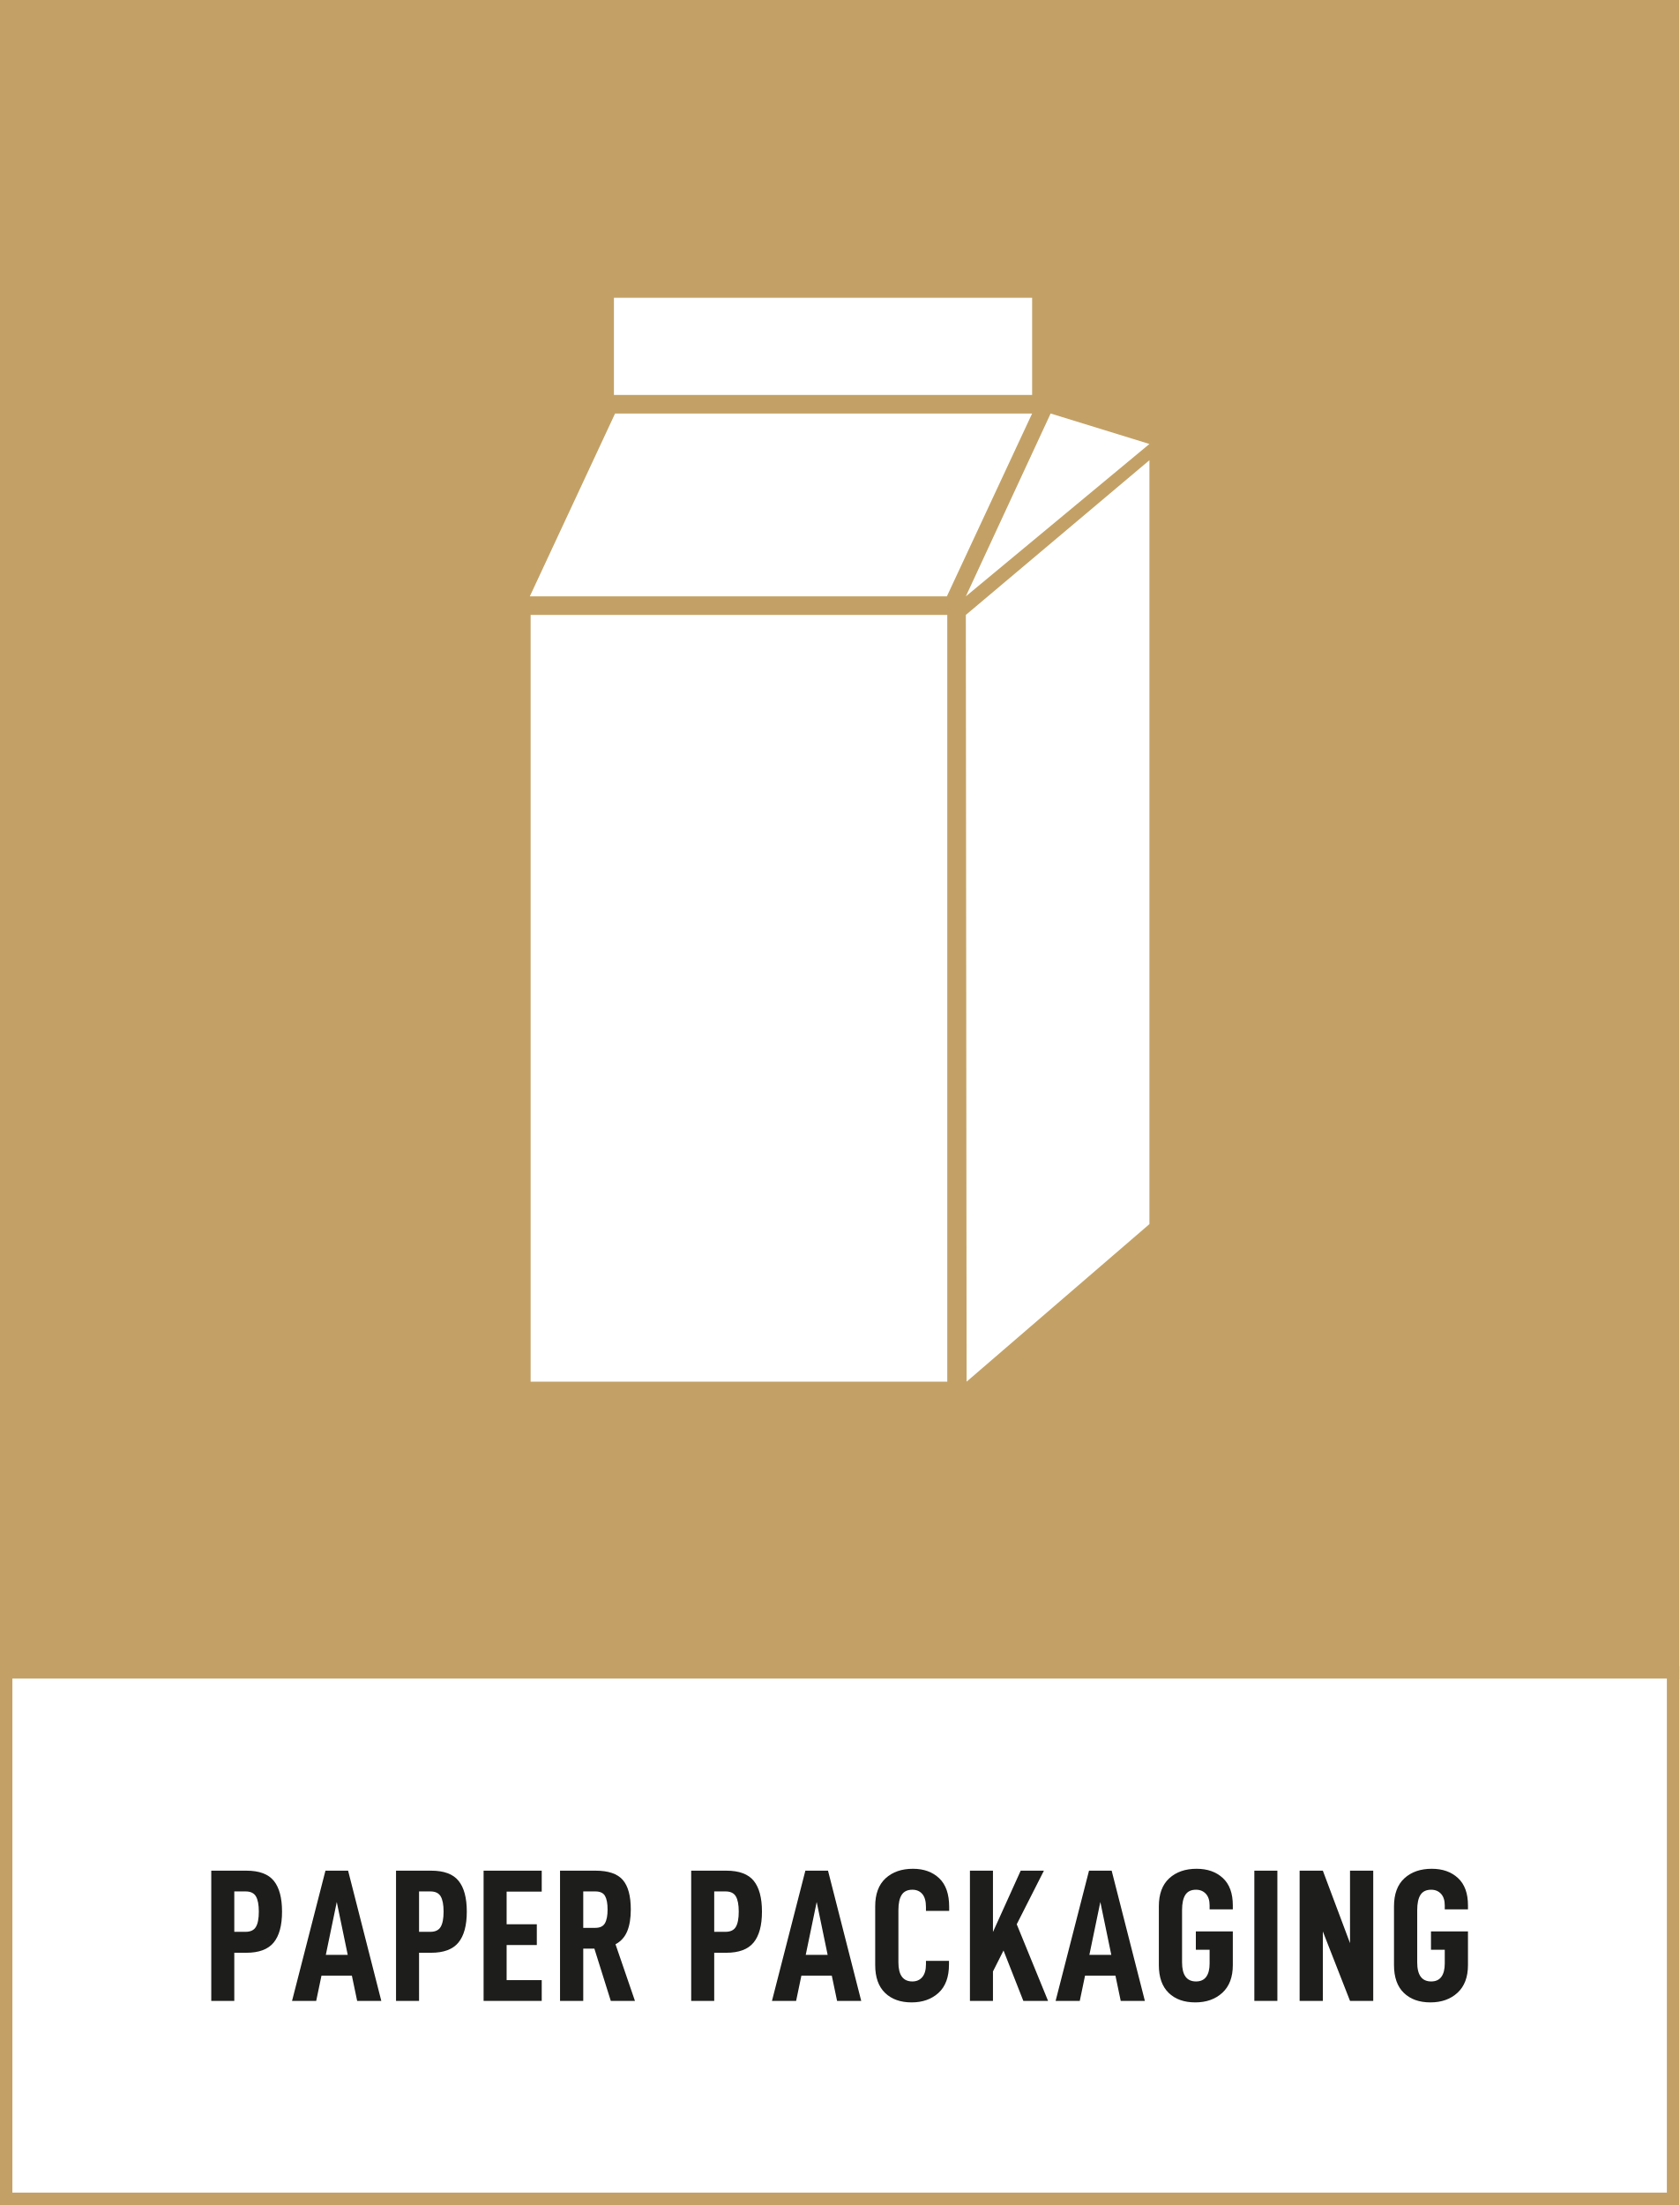
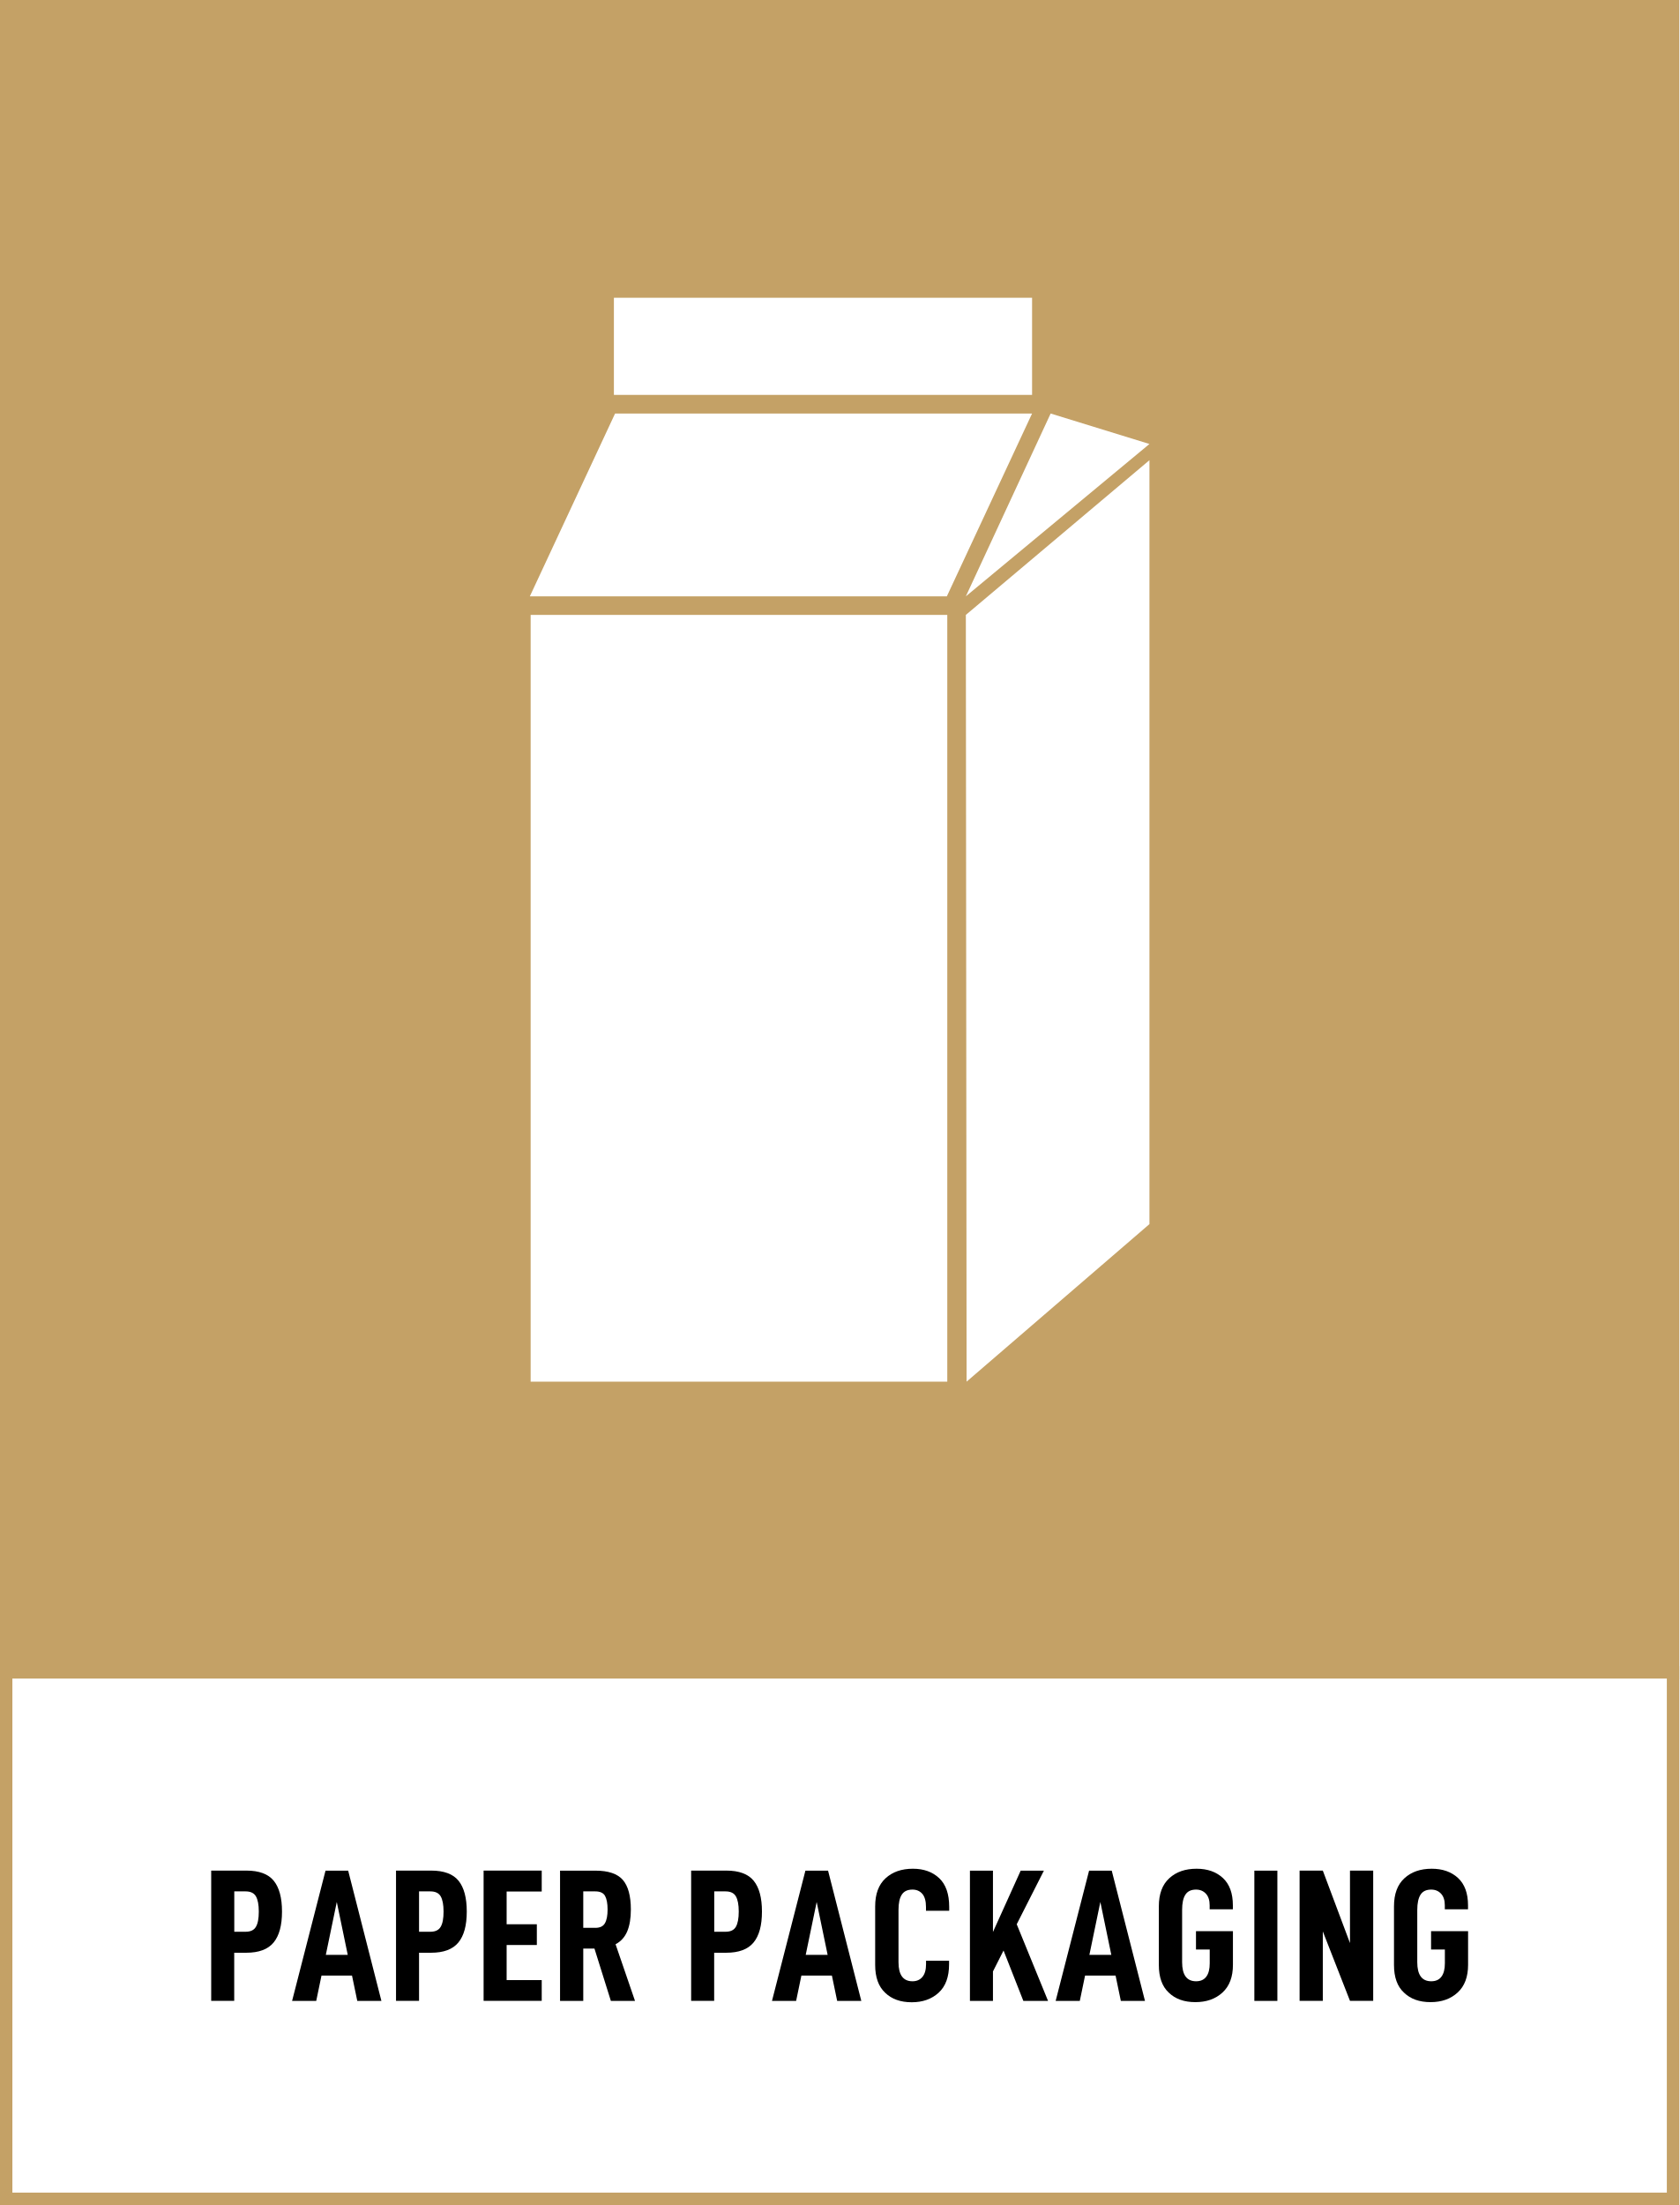
- <svg xmlns="http://www.w3.org/2000/svg" version="1.1" id="svg2" xml:space="preserve" width="361.721" height="474.913" viewBox="0 0 361.721 474.913">
-   <defs id="defs6">
-     <clipPath clipPathUnits="userSpaceOnUse" id="clipPath26">
-       <path d="M 0,356.185 H 271.291 V 0 H 0 Z" id="path24" />
-     </clipPath>
-   </defs>
-   <g id="g10" transform="matrix(1.333333,0,0,-1.333333,0,474.9133)">
-     <path d="M 1,85.894 H 270.291 V 355.186 H 1 Z" style="fill:#c3a166;fill-opacity:1;fill-rule:nonzero;stroke:none" id="path12" />
-     <path d="M 0,84.893 H 271.291 V 356.185 L 0,356.185 Z M 2,354.185 H 269.291 V 86.894 H 2 Z" style="fill:#c3a166;fill-opacity:1;fill-rule:nonzero;stroke:none" id="path14" />
-     <path d="M 1,1 H 270.291 V 86.039 H 1 Z" style="fill:#ffffff;fill-opacity:1;fill-rule:nonzero;stroke:none" id="path16" />
-     <path d="M 0,0 H 271.291 V 87.039 H 0 Z M 2,85.039 H 269.291 V 2 H 2 Z" style="fill:#c3a166;fill-opacity:1;fill-rule:nonzero;stroke:none" id="path18" />
-     <g id="g20">
-       <g id="g22" clip-path="url(#clipPath26)">
-         <g id="g28" transform="translate(41.8145,47.3918)">
-           <path d="m 0,0 c 0,1.117 -0.157,1.94 -0.473,2.469 -0.314,0.529 -0.868,0.793 -1.661,0.793 h -1.829 v -6.525 h 1.829 c 0.793,0 1.347,0.265 1.661,0.793 C -0.157,-1.941 0,-1.118 0,0 M 3.75,0 C 3.75,-2.236 3.298,-3.902 2.394,-5 1.489,-6.098 0.021,-6.646 -2.012,-6.646 h -1.951 v -7.775 h -3.72 V 6.615 h 5.671 C 0.062,6.615 1.54,6.066 2.424,4.969 3.309,3.872 3.75,2.215 3.75,0" style="fill:#1d1d1b;fill-opacity:1;fill-rule:nonzero;stroke:none" id="path30" />
-         </g>
-         <g id="g32" transform="translate(54.4073,48.9464)">
-           <path d="m 0,0 -1.769,-8.536 h 3.538 z m -2.47,-11.89 -0.853,-4.086 H -7.226 L -1.829,5.061 H 1.829 L 7.195,-15.976 H 3.293 l -0.854,4.086 z" style="fill:#1d1d1b;fill-opacity:1;fill-rule:nonzero;stroke:none" id="path34" />
-         </g>
-         <g id="g36" transform="translate(71.6631,47.3918)">
-           <path d="m 0,0 c 0,1.117 -0.157,1.94 -0.473,2.469 -0.314,0.529 -0.868,0.793 -1.661,0.793 h -1.829 v -6.525 h 1.829 c 0.793,0 1.347,0.265 1.661,0.793 C -0.157,-1.941 0,-1.118 0,0 M 3.75,0 C 3.75,-2.236 3.298,-3.902 2.394,-5 1.489,-6.098 0.021,-6.646 -2.012,-6.646 h -1.951 v -7.775 h -3.72 V 6.615 h 5.671 C 0.062,6.615 1.54,6.066 2.424,4.969 3.309,3.872 3.75,2.215 3.75,0" style="fill:#1d1d1b;fill-opacity:1;fill-rule:nonzero;stroke:none" id="path38" />
-         </g>
-         <g id="g40" transform="translate(81.8477,45.3488)">
-           <path d="M 0,0 H 4.878 V -3.354 H 0 v -5.67 h 5.671 v -3.354 H -3.72 V 8.658 H 5.671 V 5.274 L 0,5.274 Z" style="fill:#1d1d1b;fill-opacity:1;fill-rule:nonzero;stroke:none" id="path42" />
-         </g>
-         <g id="g44" transform="translate(96.1768,44.7697)">
-           <path d="M 0,0 C 0.752,0 1.271,0.249 1.555,0.747 1.84,1.245 1.981,1.981 1.981,2.957 1.981,3.933 1.845,4.664 1.57,5.152 1.296,5.64 0.772,5.884 0,5.884 H -1.951 V 0 Z m -1.951,-3.354 v -8.445 h -3.75 V 9.237 H 0.03 C 2.104,9.237 3.572,8.739 4.436,7.743 5.3,6.748 5.731,5.152 5.731,2.957 5.731,1.555 5.539,0.386 5.152,-0.549 4.767,-1.483 4.136,-2.185 3.262,-2.652 l 3.14,-9.147 H 2.5 l -2.652,8.445 z" style="fill:#1d1d1b;fill-opacity:1;fill-rule:nonzero;stroke:none" id="path46" />
-         </g>
-         <g id="g48" transform="translate(119.3487,47.3918)">
-           <path d="m 0,0 c 0,1.117 -0.157,1.94 -0.473,2.469 -0.314,0.529 -0.868,0.793 -1.661,0.793 h -1.829 v -6.525 h 1.829 c 0.793,0 1.347,0.265 1.661,0.793 C -0.157,-1.941 0,-1.118 0,0 M 3.75,0 C 3.75,-2.236 3.298,-3.902 2.394,-5 1.489,-6.098 0.021,-6.646 -2.012,-6.646 h -1.951 v -7.775 h -3.72 V 6.615 h 5.671 C 0.062,6.615 1.54,6.066 2.424,4.969 3.309,3.872 3.75,2.215 3.75,0" style="fill:#1d1d1b;fill-opacity:1;fill-rule:nonzero;stroke:none" id="path50" />
-         </g>
-         <g id="g52" transform="translate(131.9405,48.9464)">
-           <path d="m 0,0 -1.769,-8.536 h 3.538 z m -2.47,-11.89 -0.853,-4.086 H -7.226 L -1.829,5.061 H 1.829 L 7.195,-15.976 H 3.293 l -0.854,4.086 z" style="fill:#1d1d1b;fill-opacity:1;fill-rule:nonzero;stroke:none" id="path54" />
-         </g>
-         <g id="g56" transform="translate(141.3926,38.7638)">
-           <path d="m 0,0 v 9.481 c 0,1.992 0.56,3.501 1.677,4.528 1.118,1.026 2.592,1.539 4.421,1.539 1.748,0 3.16,-0.508 4.237,-1.525 1.078,-1.015 1.616,-2.56 1.616,-4.633 V 8.75 h -3.75 v 0.609 c 0,0.955 -0.198,1.662 -0.595,2.12 -0.395,0.457 -0.929,0.685 -1.6,0.685 C 5.214,12.164 4.64,11.89 4.284,11.341 3.928,10.792 3.75,9.969 3.75,8.871 V 0.427 c 0,-2.053 0.752,-3.079 2.256,-3.079 0.671,0 1.205,0.233 1.6,0.701 0.397,0.468 0.595,1.158 0.595,2.073 v 0.549 h 3.72 v -0.58 c 0,-2.032 -0.565,-3.562 -1.692,-4.588 -1.128,-1.026 -2.577,-1.539 -4.344,-1.539 -1.81,0 -3.242,0.513 -4.299,1.539 C 0.528,-3.471 0,-1.972 0,0" style="fill:#1d1d1b;fill-opacity:1;fill-rule:nonzero;stroke:none" id="path58" />
-         </g>
-         <g id="g60" transform="translate(160.418,37.7267)">
-           <path d="M 0,0 V -4.756 H -3.72 V 16.28 H 0 V 6.372 l 4.481,9.908 h 3.75 L 3.841,7.622 8.902,-4.756 H 4.908 L 1.707,3.385 Z" style="fill:#1d1d1b;fill-opacity:1;fill-rule:nonzero;stroke:none" id="path62" />
-         </g>
-         <g id="g64" transform="translate(177.7657,48.9464)">
-           <path d="m 0,0 -1.769,-8.536 h 3.538 z m -2.47,-11.89 -0.853,-4.086 H -7.226 L -1.829,5.061 H 1.829 L 7.195,-15.976 H 3.293 l -0.854,4.086 z" style="fill:#1d1d1b;fill-opacity:1;fill-rule:nonzero;stroke:none" id="path66" />
-         </g>
-         <g id="g68" transform="translate(187.2178,38.7638)">
-           <path d="m 0,0 v 9.481 c 0,1.992 0.56,3.501 1.677,4.528 1.118,1.026 2.592,1.539 4.421,1.539 1.748,0 3.16,-0.498 4.238,-1.493 1.078,-0.996 1.615,-2.47 1.615,-4.421 V 8.993 h -3.75 v 0.641 c 0,0.812 -0.203,1.437 -0.609,1.875 C 7.186,11.945 6.656,12.164 6.006,12.164 5.215,12.164 4.64,11.89 4.284,11.341 3.928,10.792 3.75,9.969 3.75,8.871 V 0.427 c 0,-2.053 0.752,-3.079 2.256,-3.079 0.732,0 1.281,0.249 1.646,0.747 0.368,0.498 0.549,1.214 0.549,2.149 V 2.47 H 5.977 v 2.957 h 5.974 V 0 c 0,-1.951 -0.562,-3.445 -1.691,-4.481 -1.129,-1.038 -2.586,-1.555 -4.375,-1.555 -1.81,0 -3.242,0.513 -4.299,1.539 C 0.528,-3.471 0,-1.972 0,0" style="fill:#1d1d1b;fill-opacity:1;fill-rule:nonzero;stroke:none" id="path70" />
-         </g>
-         <path d="m 206.366,32.971 h -3.721 v 21.036 h 3.721 z" style="fill:#1d1d1b;fill-opacity:1;fill-rule:nonzero;stroke:none" id="path72" />
-         <g id="g74" transform="translate(221.8526,32.9709)">
-           <path d="M 0,0 H -3.75 L -8.141,11.22 V 0 h -3.75 v 21.036 h 3.75 L -3.75,9.329 V 21.036 H 0 Z" style="fill:#1d1d1b;fill-opacity:1;fill-rule:nonzero;stroke:none" id="path76" />
-         </g>
-         <g id="g78" transform="translate(225.2081,38.7638)">
-           <path d="m 0,0 v 9.481 c 0,1.992 0.559,3.501 1.676,4.528 1.119,1.026 2.592,1.539 4.422,1.539 1.748,0 3.16,-0.498 4.236,-1.493 1.078,-0.996 1.617,-2.47 1.617,-4.421 V 8.993 h -3.75 v 0.641 c 0,0.812 -0.203,1.437 -0.609,1.875 -0.406,0.436 -0.936,0.655 -1.586,0.655 -0.793,0 -1.367,-0.274 -1.723,-0.823 C 3.928,10.792 3.75,9.969 3.75,8.871 V 0.427 c 0,-2.053 0.752,-3.079 2.256,-3.079 0.732,0 1.281,0.249 1.646,0.747 0.366,0.498 0.549,1.214 0.549,2.149 V 2.47 H 5.975 v 2.957 h 5.976 V 0 c 0,-1.951 -0.564,-3.445 -1.693,-4.481 -1.127,-1.038 -2.586,-1.555 -4.373,-1.555 -1.811,0 -3.242,0.513 -4.299,1.539 C 0.527,-3.471 0,-1.972 0,0" style="fill:#1d1d1b;fill-opacity:1;fill-rule:nonzero;stroke:none" id="path80" />
-         </g>
+ <svg xmlns="http://www.w3.org/2000/svg" version="1.1" x="0px" y="0px" viewBox="0 0 271.29 356.19" style="enable-background:new 0 0 271.29 356.19;" xml:space="preserve">
+   <style type="text/css">
+ 	.st0{fill:#C4A166;}
+ 	.st1{fill:#FFFFFF;}
+ </style>
+   <g id="bakgrund">
+     <g>
+       <rect x="1" y="1" class="st0" width="269.29" height="269.29" />
+       <path class="st0" d="M271.29,271.29H0V0h271.29V271.29z M2,269.29h267.29V2H2V269.29z" />
+     </g>
+     <g>
+       <rect x="1" y="270.15" class="st1" width="269.29" height="85.04" />
+       <path class="st0" d="M271.29,356.19H0v-87.04h271.29V356.19z M2,354.19h267.29v-83.04H2V354.19z" />
+     </g>
+   </g>
+   <g id="namn">
+     <g>
+       <path d="M45.56,308.79c0,2.24-0.45,3.9-1.36,5s-2.37,1.65-4.41,1.65h-1.95v7.77h-3.72v-21.04h5.67c2.07,0,3.55,0.55,4.44,1.65    C45.12,304.92,45.56,306.58,45.56,308.79z M41.81,308.79c0-1.12-0.16-1.94-0.47-2.47c-0.31-0.53-0.87-0.79-1.66-0.79h-1.83v6.52    h1.83c0.79,0,1.35-0.26,1.66-0.79C41.66,310.73,41.81,309.91,41.81,308.79z" />
+       <path d="M51.94,319.13l-0.85,4.09h-3.9l5.4-21.04h3.66l5.37,21.04h-3.9l-0.85-4.09H51.94z M54.41,307.24l-1.77,8.54h3.54    L54.41,307.24z" />
+       <path d="M75.41,308.79c0,2.24-0.45,3.9-1.36,5s-2.37,1.65-4.41,1.65H67.7v7.77h-3.72v-21.04h5.67c2.07,0,3.55,0.55,4.44,1.65    C74.97,304.92,75.41,306.58,75.41,308.79z M71.66,308.79c0-1.12-0.16-1.94-0.47-2.47c-0.31-0.53-0.87-0.79-1.66-0.79H67.7v6.52    h1.83c0.79,0,1.35-0.26,1.66-0.79C71.51,310.73,71.66,309.91,71.66,308.79z" />
+       <path d="M81.85,310.84h4.88v3.35h-4.88v5.67h5.67v3.35h-9.39v-21.04h9.39v3.38h-5.67V310.84z" />
+       <path d="M94.23,314.77v8.45h-3.75v-21.04h5.73c2.07,0,3.54,0.5,4.41,1.49c0.86,1,1.3,2.59,1.3,4.79c0,1.4-0.19,2.57-0.58,3.51    c-0.39,0.93-1.02,1.64-1.89,2.1l3.14,9.15h-3.9l-2.65-8.45H94.23z M96.18,311.42c0.75,0,1.27-0.25,1.55-0.75    c0.29-0.5,0.43-1.23,0.43-2.21s-0.14-1.71-0.41-2.2c-0.27-0.49-0.8-0.73-1.57-0.73h-1.95v5.88H96.18z" />
+       <path d="M123.1,308.79c0,2.24-0.45,3.9-1.36,5s-2.37,1.65-4.41,1.65h-1.95v7.77h-3.72v-21.04h5.67c2.07,0,3.55,0.55,4.44,1.65    C122.66,304.92,123.1,306.58,123.1,308.79z M119.35,308.79c0-1.12-0.16-1.94-0.47-2.47c-0.31-0.53-0.87-0.79-1.66-0.79h-1.83v6.52    h1.83c0.79,0,1.35-0.26,1.66-0.79C119.19,310.73,119.35,309.91,119.35,308.79z" />
+       <path d="M129.47,319.13l-0.85,4.09h-3.9l5.4-21.04h3.66l5.37,21.04h-3.9l-0.85-4.09H129.47z M131.94,307.24l-1.77,8.54h3.54    L131.94,307.24z" />
+       <path d="M141.39,317.42v-9.48c0-1.99,0.56-3.5,1.68-4.53c1.12-1.03,2.59-1.54,4.42-1.54c1.75,0,3.16,0.51,4.24,1.52    c1.08,1.02,1.62,2.56,1.62,4.63v0.64h-3.75v-0.61c0-0.96-0.2-1.66-0.59-2.12c-0.4-0.46-0.93-0.69-1.6-0.69    c-0.79,0-1.37,0.27-1.72,0.82c-0.36,0.55-0.53,1.37-0.53,2.47v8.44c0,2.05,0.75,3.08,2.26,3.08c0.67,0,1.21-0.23,1.6-0.7    c0.4-0.47,0.59-1.16,0.59-2.07v-0.55h3.72v0.58c0,2.03-0.56,3.56-1.69,4.59s-2.58,1.54-4.34,1.54c-1.81,0-3.24-0.51-4.3-1.54    C141.92,320.89,141.39,319.39,141.39,317.42z" />
+       <path d="M160.42,318.46v4.76h-3.72v-21.04h3.72v9.91l4.48-9.91h3.75l-4.39,8.66l5.06,12.38h-3.99l-3.2-8.14L160.42,318.46z" />
+       <path d="M175.3,319.13l-0.85,4.09h-3.9l5.4-21.04h3.66l5.37,21.04h-3.9l-0.85-4.09H175.3z M177.77,307.24l-1.77,8.54h3.54    L177.77,307.24z" />
+       <path d="M187.22,317.42v-9.48c0-1.99,0.56-3.5,1.68-4.53c1.12-1.03,2.59-1.54,4.42-1.54c1.75,0,3.16,0.5,4.24,1.49    c1.08,1,1.62,2.47,1.62,4.42v0.64h-3.75v-0.64c0-0.81-0.2-1.44-0.61-1.88c-0.41-0.44-0.94-0.66-1.59-0.66    c-0.79,0-1.37,0.27-1.72,0.82c-0.36,0.55-0.53,1.37-0.53,2.47v8.44c0,2.05,0.75,3.08,2.26,3.08c0.73,0,1.28-0.25,1.65-0.75    c0.37-0.5,0.55-1.21,0.55-2.15v-2.23h-2.22v-2.96h5.97v5.43c0,1.95-0.56,3.45-1.69,4.48c-1.13,1.04-2.59,1.55-4.38,1.55    c-1.81,0-3.24-0.51-4.3-1.54C187.75,320.89,187.22,319.39,187.22,317.42z" />
+       <path d="M206.37,302.18v21.04h-3.72v-21.04H206.37z" />
+       <path d="M221.85,323.21h-3.75l-4.39-11.22v11.22h-3.75v-21.04h3.75l4.39,11.71v-11.71h3.75V323.21z" />
+       <path d="M225.21,317.42v-9.48c0-1.99,0.56-3.5,1.68-4.53c1.12-1.03,2.59-1.54,4.42-1.54c1.75,0,3.16,0.5,4.24,1.49    c1.08,1,1.62,2.47,1.62,4.42v0.64h-3.75v-0.64c0-0.81-0.2-1.44-0.61-1.88c-0.41-0.44-0.94-0.66-1.59-0.66    c-0.79,0-1.37,0.27-1.72,0.82s-0.53,1.37-0.53,2.47v8.44c0,2.05,0.75,3.08,2.26,3.08c0.73,0,1.28-0.25,1.65-0.75    s0.55-1.21,0.55-2.15v-2.23h-2.23v-2.96h5.98v5.43c0,1.95-0.56,3.45-1.69,4.48c-1.13,1.04-2.59,1.55-4.37,1.55    c-1.81,0-3.24-0.51-4.3-1.54C225.74,320.89,225.21,319.39,225.21,317.42z" />
+     </g>
+   </g>
+   <g id="ikon">
+     <g>
+       <g>
+         <rect x="85.73" y="99.33" class="st1" width="67.31" height="123.86" />
      </g>
-     </g>
-     <path d="M 153.037,132.997 H 85.725 v 123.856 h 67.312 z" style="fill:#ffffff;fill-opacity:1;fill-rule:nonzero;stroke:none" id="path82" />
-     <g id="g84" transform="translate(166.7452,289.3883)">
-       <path d="m 0,0 h -67.377 l -13.772,-29.535 h 67.377 z" style="fill:#ffffff;fill-opacity:1;fill-rule:nonzero;stroke:none" id="path86" />
-     </g>
-     <g id="g88" transform="translate(156.1602,132.9972)">
-       <path d="m 0,0 -0.123,123.856 29.658,24.989 V 25.45 Z" style="fill:#ffffff;fill-opacity:1;fill-rule:nonzero;stroke:none" id="path90" />
-     </g>
-     <path d="M 166.745,292.388 H 99.184 v 15.693 h 67.561 z" style="fill:#ffffff;fill-opacity:1;fill-rule:nonzero;stroke:none" id="path92" />
-     <g id="g94" transform="translate(169.7354,289.3883)">
-       <path d="M 0,0 15.96,-4.921 -13.698,-29.535 Z" style="fill:#ffffff;fill-opacity:1;fill-rule:nonzero;stroke:none" id="path96" />
+       <g>
+         <polygon class="st1" points="166.74,66.8 99.37,66.8 85.6,96.33 152.97,96.33    " />
+       </g>
+       <g>
+         <polygon class="st1" points="156.16,223.19 156.04,99.33 185.7,74.34 185.7,197.74    " />
+       </g>
+       <g>
+         <rect x="99.18" y="48.1" class="st1" width="67.56" height="15.69" />
+       </g>
+       <g>
+         <polygon class="st1" points="169.74,66.8 185.7,71.72 156.04,96.33    " />
+       </g>
    </g>
  </g>
</svg>
